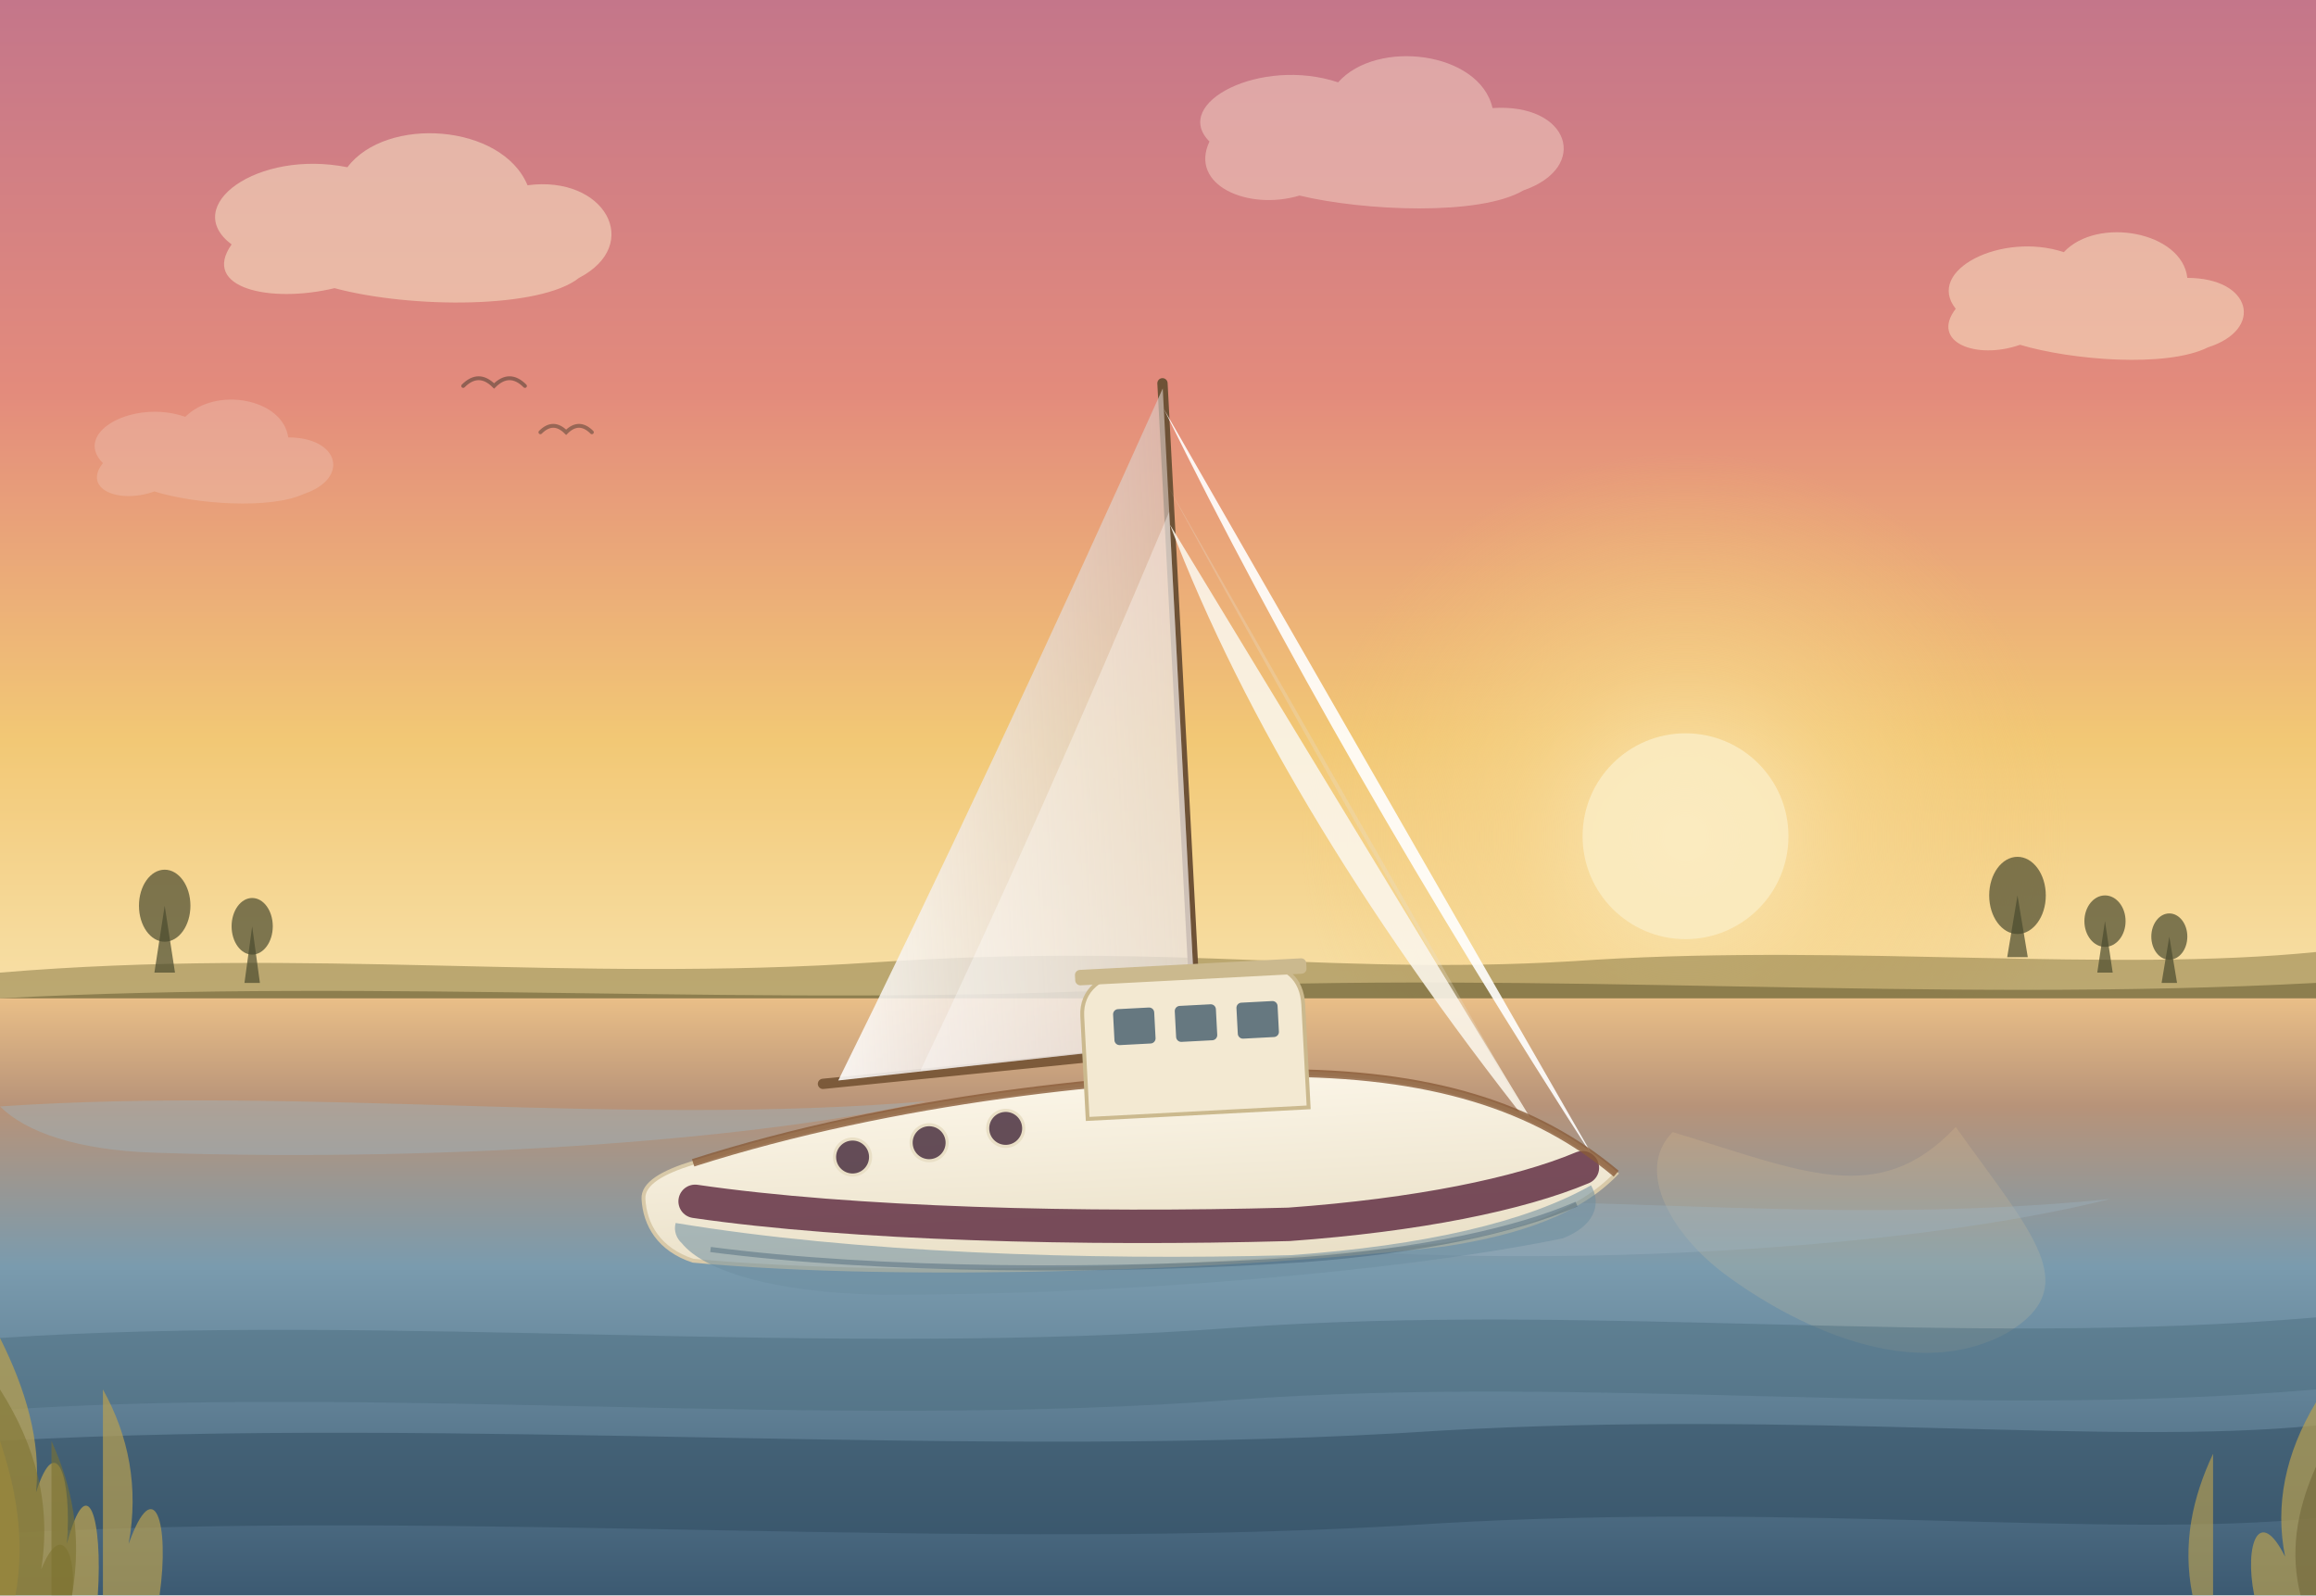
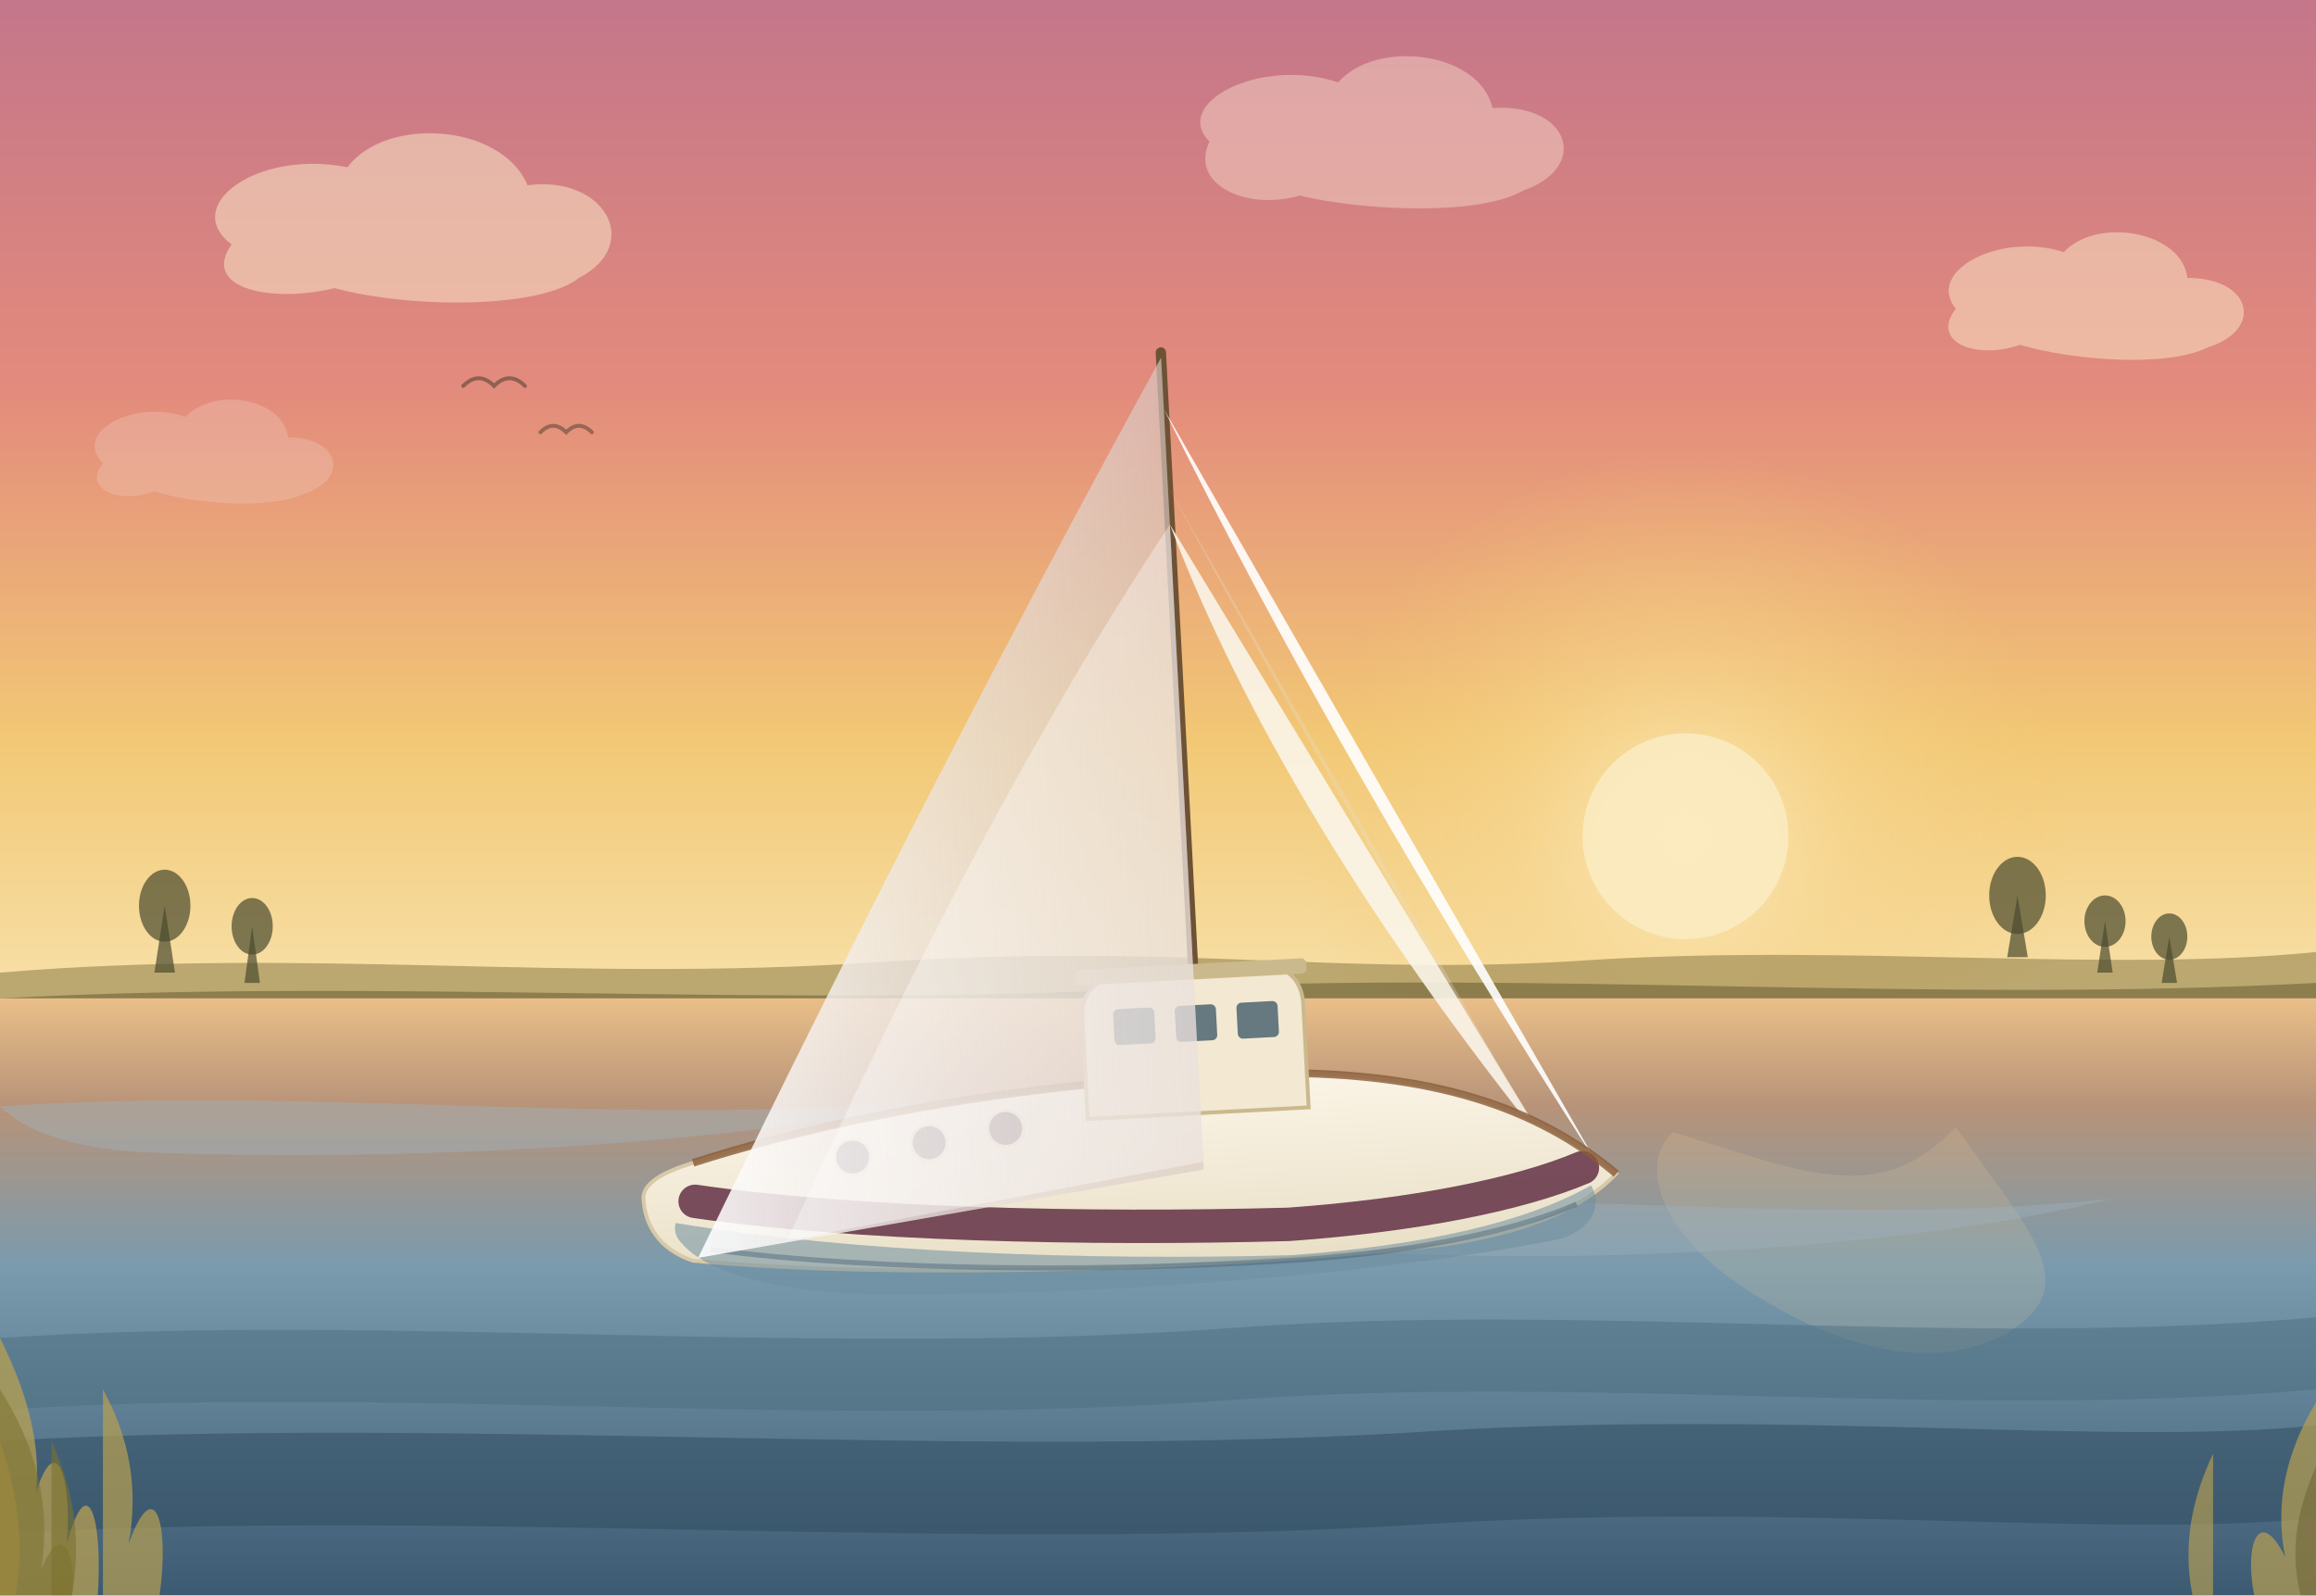
<svg xmlns="http://www.w3.org/2000/svg" viewBox="0 0 900 620">
  <defs>
    <linearGradient id="skyGrad" x1="0" y1="0" x2="0" y2="1">
      <stop offset="0%" stop-color="#C4768A" />
      <stop offset="38%" stop-color="#E38B7C" />
      <stop offset="72%" stop-color="#F2C875" />
      <stop offset="100%" stop-color="#F8E3AE" />
    </linearGradient>
    <radialGradient id="sunGlow" cx="50%" cy="50%" r="50%">
      <stop offset="0%" stop-color="#FCEBBE" stop-opacity="0.95" />
      <stop offset="45%" stop-color="#F7D68F" stop-opacity="0.55" />
      <stop offset="100%" stop-color="#F2C875" stop-opacity="0" />
    </radialGradient>
    <linearGradient id="waterGrad" x1="0" y1="0" x2="0" y2="1">
      <stop offset="0%" stop-color="#E9BE87" />
      <stop offset="18%" stop-color="#B79379" />
      <stop offset="45%" stop-color="#7A9BAE" />
      <stop offset="100%" stop-color="#3C5A72" />
    </linearGradient>
    <linearGradient id="sailShade" x1="0" y1="0" x2="1" y2="0">
      <stop offset="0%" stop-color="#FFFFFF" stop-opacity="0.95" />
      <stop offset="100%" stop-color="#D9C9C2" stop-opacity="0.7" />
    </linearGradient>
    <linearGradient id="hullGrad" x1="0" y1="0" x2="0" y2="1">
      <stop offset="0%" stop-color="#FBF5E7" />
      <stop offset="100%" stop-color="#E9DFC6" />
    </linearGradient>
  </defs>
  <rect x="0" y="0" width="900" height="400" fill="url(#skyGrad)" />
  <circle cx="655" cy="325" r="150" fill="url(#sunGlow)" />
  <circle cx="655" cy="325" r="40" fill="#FBEBC0" fill-opacity="0.9" />
  <path d="M90,95 C70,80 100,58 135,65 C150,45 195,48 205,72 C235,68 250,95 225,108 C210,120 160,120 130,112 C105,118 78,112 90,95 Z" fill="#F7E3C4" fill-opacity="0.55" />
  <path d="M470,55 C455,40 490,22 520,32 C535,15 575,20 580,42 C610,40 618,65 592,74 C575,84 530,82 505,76 C485,82 462,72 470,55 Z" fill="#F4D4C6" fill-opacity="0.5" />
  <path d="M760,120 C748,105 778,90 802,98 C815,84 848,90 850,108 C875,108 880,128 858,135 C842,143 805,140 785,134 C768,140 750,133 760,120 Z" fill="#FDEAC9" fill-opacity="0.5" />
  <path d="M40,180 C28,168 52,155 72,162 C84,150 110,155 112,170 C132,170 136,186 118,192 C105,198 76,196 60,191 C46,196 32,190 40,180 Z" fill="#EFC3B4" fill-opacity="0.4" />
  <path d="M0,378 C120,368 220,382 340,374 C460,366 520,380 620,373 C720,367 820,378 900,370 L900,398 L0,398 Z" fill="#8A7A46" fill-opacity="0.55" />
  <path d="M0,388 C150,380 300,392 450,384 C600,377 750,390 900,382 L900,400 L0,400 Z" fill="#6E6238" fill-opacity="0.6" />
  <g fill="#4B4A2E" fill-opacity="0.7">
    <path d="M60,378 L64,352 L68,378 Z" />
    <ellipse cx="64" cy="352" rx="10" ry="14" />
    <path d="M95,382 L98,360 L101,382 Z" />
    <ellipse cx="98" cy="360" rx="8" ry="11" />
    <path d="M780,372 L784,348 L788,372 Z" />
    <ellipse cx="784" cy="348" rx="11" ry="15" />
    <path d="M815,378 L818,358 L821,378 Z" />
    <ellipse cx="818" cy="358" rx="8" ry="10" />
    <path d="M840,382 L843,364 L846,382 Z" />
    <ellipse cx="843" cy="364" rx="7" ry="9" />
  </g>
  <rect x="0" y="388" width="900" height="232" fill="url(#waterGrad)" />
  <path d="M650,440 C700,455 730,470 760,438 C790,480 810,500 780,518 C740,540 690,510 670,495 C650,480 635,455 650,440 Z" fill="#F6D69A" fill-opacity="0.15" />
  <path d="M0,430 C120,422 240,438 360,428 C300,442 180,452 60,448 C30,447 10,440 0,430 Z" fill="#9DB6C4" fill-opacity="0.4" />
  <path d="M500,470 C600,460 700,478 820,466 C740,486 610,492 520,486 C505,483 495,477 500,470 Z" fill="#9DB6C4" fill-opacity="0.35" />
  <path d="M0,520 C150,510 320,528 480,516 C620,506 760,524 900,512 L900,540 C760,552 620,534 480,544 C320,556 150,538 0,548 Z" fill="#4B6B7E" fill-opacity="0.45" />
  <path d="M0,560 C180,550 380,568 560,556 C700,548 820,562 900,554 L900,590 C820,598 700,584 560,592 C380,604 180,586 0,596 Z" fill="#2F4A5E" fill-opacity="0.5" />
  <path d="M300,458 C370,472 450,476 520,468 C500,478 450,483 405,481 C365,479 325,472 300,458 Z" fill="#B79379" fill-opacity="0.25" />
  <path d="M315,464 C375,475 440,478 495,472 C478,479 440,483 405,481 C375,480 340,474 315,464 Z" fill="#3C5A72" fill-opacity="0.3" />
  <g transform="rotate(-3 440 460)">
-     <line x1="468" y1="408" x2="322" y2="415" stroke="#7C5A3A" stroke-width="4" stroke-linecap="round" />
-     <line x1="468" y1="150" x2="468" y2="408" stroke="#6E5236" stroke-width="4" stroke-linecap="round" />
-     <path d="M468,152 L468,406 L328,414 Q392,300 468,152 Z" fill="url(#sailShade)" fill-opacity="0.92" />
-     <path d="M468,200 L468,406 L360,412 Q410,320 468,200 Z" fill="#FFFFFF" fill-opacity="0.35" />
+     <line x1="468" y1="456" x2="270" y2="480" stroke="#7C5A3A" stroke-width="4" stroke-linecap="round" />
+     <line x1="468" y1="138" x2="468" y2="456" stroke="#6E5236" stroke-width="4" stroke-linecap="round" />
    <path d="M468,205 L603,456 Q505,320 468,205 Z" fill="#FBF6EC" fill-opacity="0.88" />
    <path d="M468,160 L621,462 Q528,300 468,160 Z" fill="#FFFFFF" fill-opacity="0.9" />
    <path d="M468,190 L602,456 Q530,320 468,190 Z" fill="#E7DCCB" fill-opacity="0.3" />
    <path d="M628,466 C598,438 558,423 498,420 C438,418 350,422 270,443 C258,446 250,450 250,456 C250,466 255,476 268,481 C350,493 480,495 560,490 C590,487 613,480 628,466 Z" fill="url(#hullGrad)" stroke="#D8C9A8" stroke-width="1.5" />
    <path d="M270,458 C330,470 420,477 500,479 C550,478 590,472 615,463" fill="none" stroke="#6B3B4D" stroke-width="13" stroke-linecap="round" stroke-opacity="0.9" />
    <path d="M270,443 C350,422 438,418 498,420 C558,423 598,438 628,466" fill="none" stroke="#8A5B39" stroke-width="3" stroke-opacity="0.8" />
    <path d="M424,394 C424,384 432,378 444,378 L494,378 C504,378 510,384 510,394 L510,434 L424,434 Z" fill="#F3E9D2" stroke="#CBB98E" stroke-width="1.5" />
    <rect x="436" y="392" width="16" height="14" rx="2" fill="#4E6472" fill-opacity="0.85" />
    <rect x="460" y="392" width="16" height="14" rx="2" fill="#4E6472" fill-opacity="0.85" />
    <rect x="484" y="392" width="16" height="14" rx="2" fill="#4E6472" fill-opacity="0.85" />
    <rect x="422" y="376" width="90" height="6" rx="2" fill="#CBB98E" />
    <circle cx="392" cy="436" r="7" fill="#4A3140" fill-opacity="0.85" />
    <circle cx="392" cy="436" r="7" fill="none" stroke="#E9DFC6" stroke-width="1.2" />
    <circle cx="362" cy="440" r="7" fill="#4A3140" fill-opacity="0.85" />
    <circle cx="362" cy="440" r="7" fill="none" stroke="#E9DFC6" stroke-width="1.2" />
    <circle cx="332" cy="444" r="7" fill="#4A3140" fill-opacity="0.85" />
    <circle cx="332" cy="444" r="7" fill="none" stroke="#E9DFC6" stroke-width="1.2" />
    <path d="M262,466 C330,481 420,489 500,491 C552,490 592,483 618,470 C622,478 618,486 606,490 C540,500 430,503 340,498 C298,495 272,485 264,474 C262,472 261,469 262,466 Z" fill="#6E8EA0" fill-opacity="0.55" />
    <path d="M275,477 C340,489 430,494 505,493 C550,492 588,486 612,477" fill="none" stroke="#3C5A72" stroke-width="2" stroke-opacity="0.4" />
+     <path d="M468,140 L468,456 L270,480 Q375,290 468,140 Z" fill="url(#sailShade)" fill-opacity="0.94" />
+     <path d="M468,205 L468,453 L305,475 Q390,310 468,205 Z" fill="#FFFFFF" fill-opacity="0.35" />
  </g>
  <g fill="#B8A052">
    <path d="M0,620 L0,520 C10,540 16,560 14,580 C22,555 28,575 26,600 C34,570 40,590 38,620 Z" fill-opacity="0.75" />
    <path d="M40,620 L40,540 C50,558 54,578 50,600 C60,572 66,592 62,620 Z" fill-opacity="0.7" />
    <path d="M0,620 L0,560 C6,578 10,598 6,620 Z" fill-opacity="0.85" />
  </g>
  <g fill="#7C712F">
    <path d="M0,620 L0,540 C14,562 20,585 16,610 C24,590 30,605 28,620 Z" fill-opacity="0.55" />
    <path d="M20,620 L20,560 C28,578 32,596 28,620 Z" fill-opacity="0.6" />
  </g>
  <g fill="#B8A052">
    <path d="M900,620 L900,545 C888,565 884,585 888,605 C878,585 872,600 876,620 Z" fill-opacity="0.7" />
    <path d="M860,620 L860,565 C852,582 848,600 852,620 Z" fill-opacity="0.65" />
  </g>
  <g fill="#6E6238">
    <path d="M900,620 L900,570 C892,588 890,604 894,620 Z" fill-opacity="0.55" />
  </g>
  <path d="M180,150 Q186,144 192,150 Q198,144 204,150" fill="none" stroke="#5A4438" stroke-width="1.5" stroke-linecap="round" stroke-opacity="0.6" />
  <path d="M210,168 Q215,163 220,168 Q225,163 230,168" fill="none" stroke="#5A4438" stroke-width="1.5" stroke-linecap="round" stroke-opacity="0.55" />
</svg>
